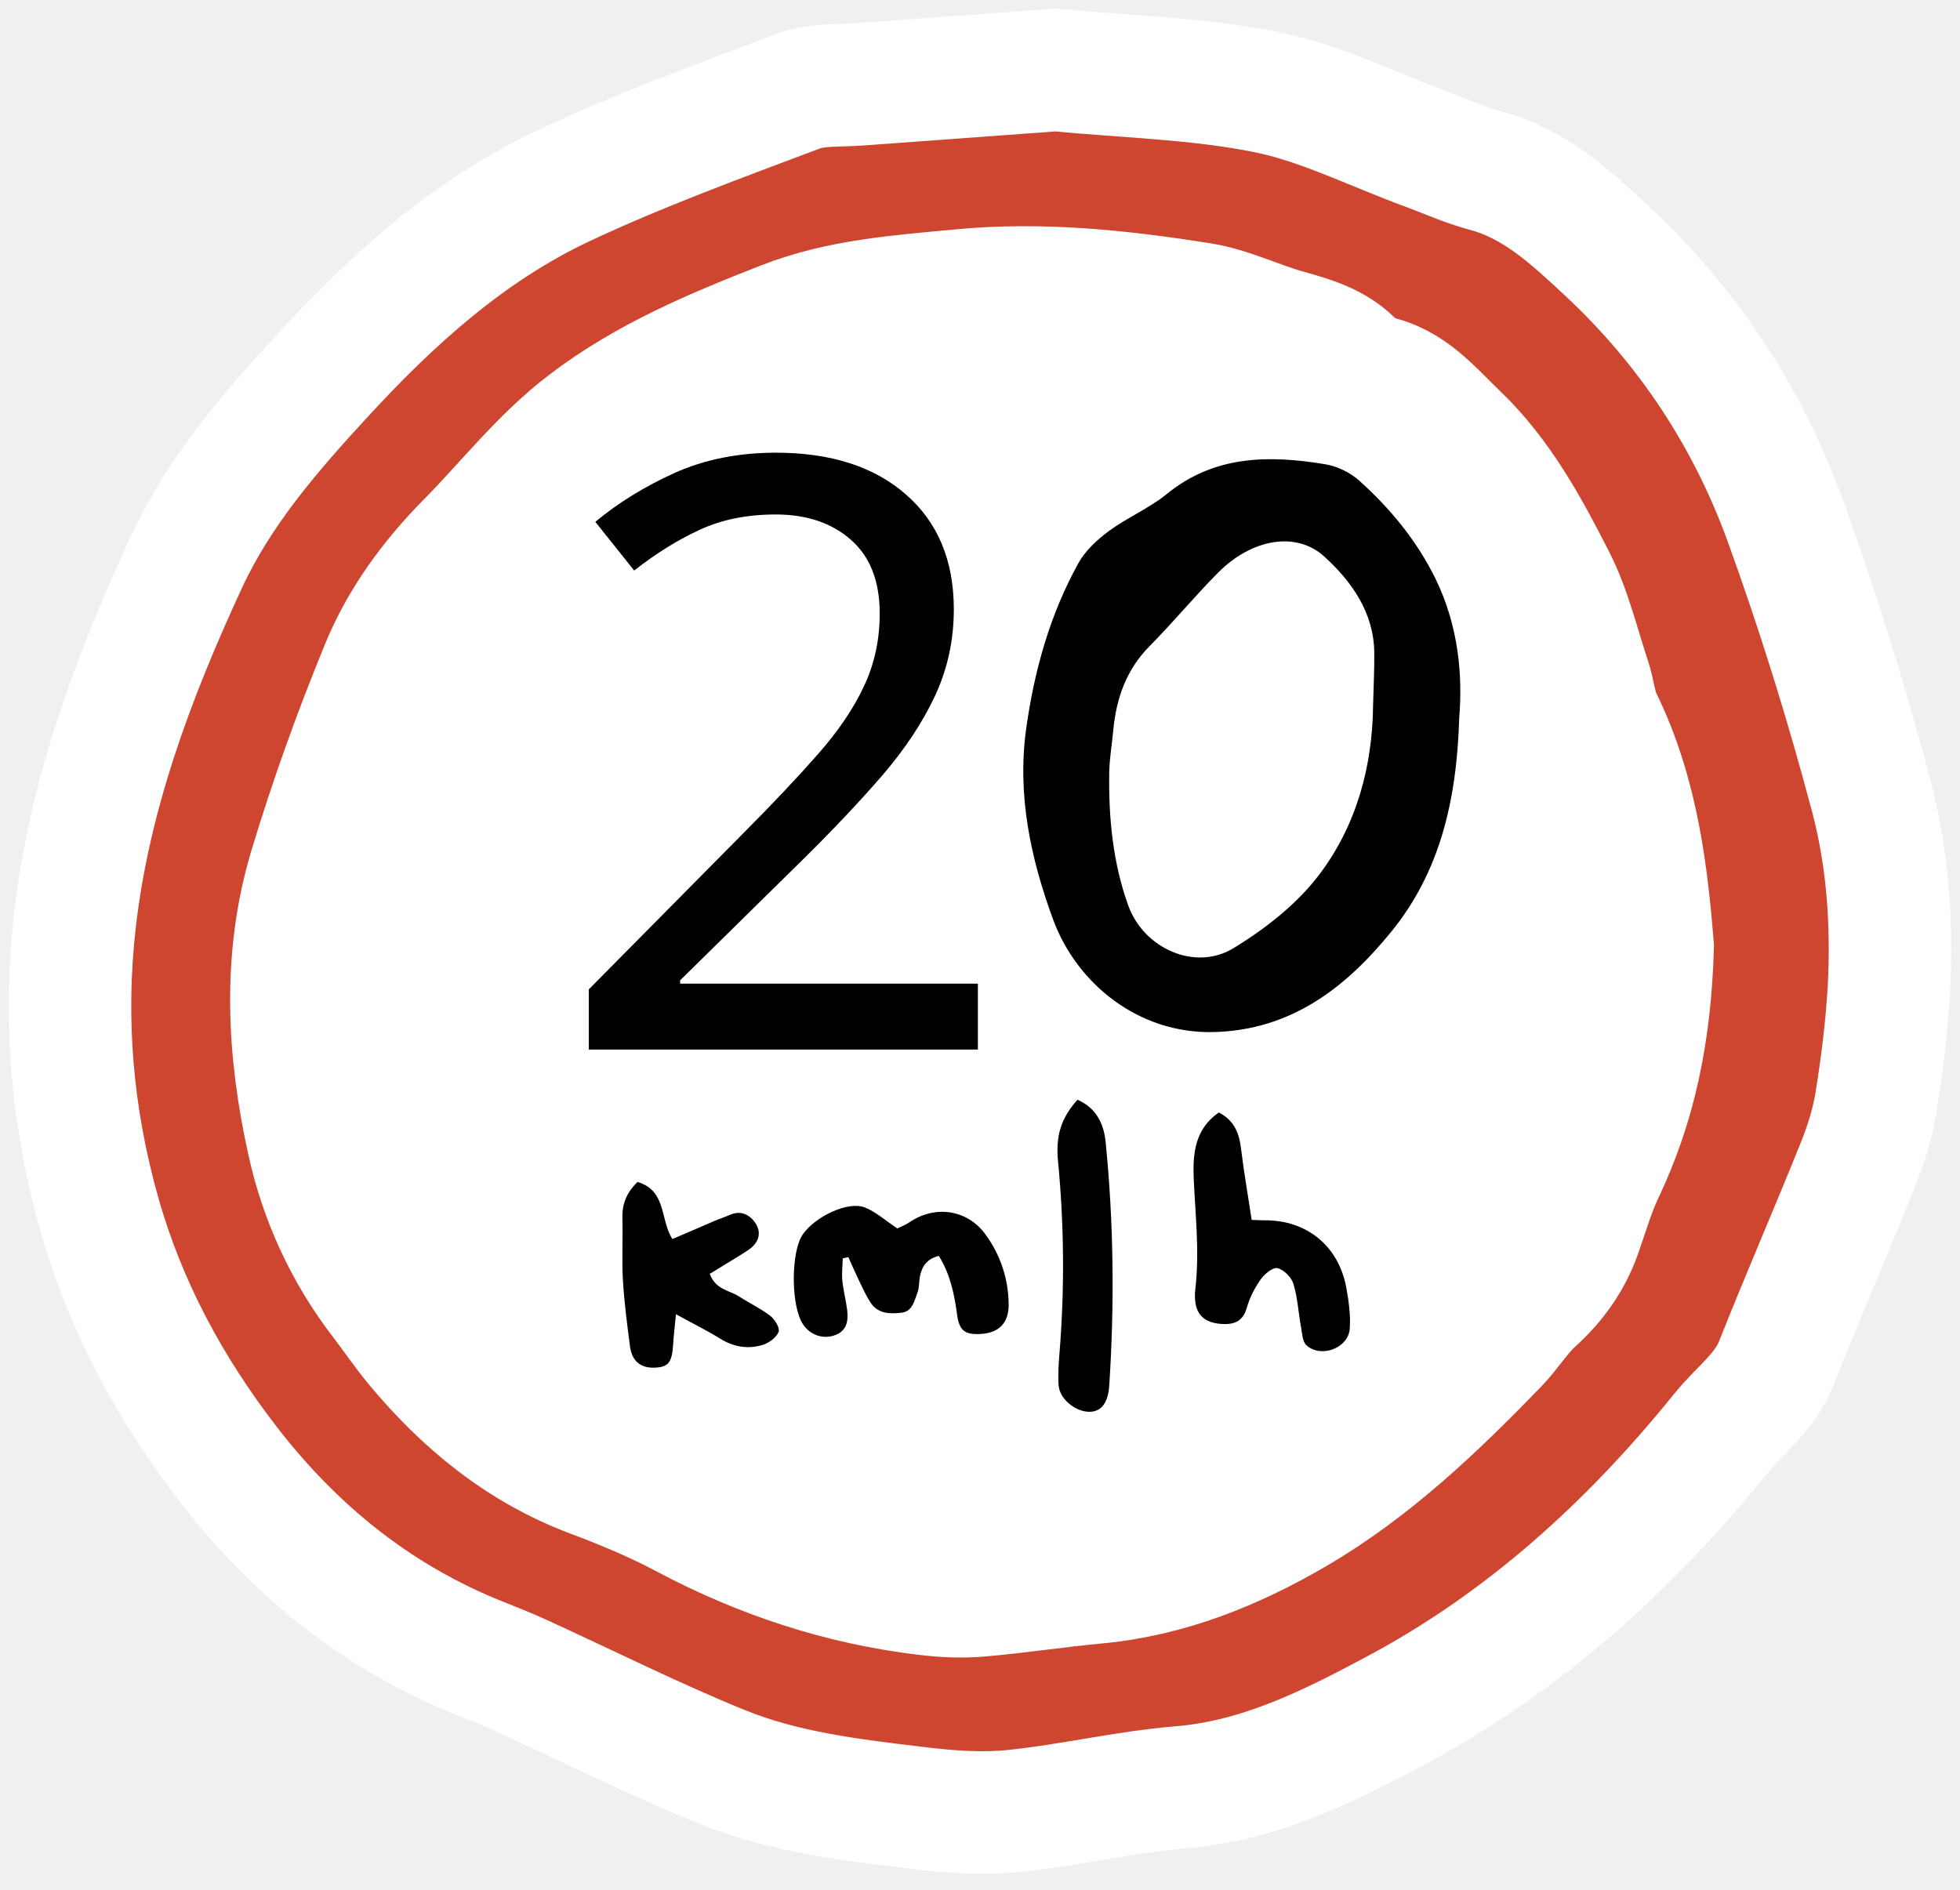
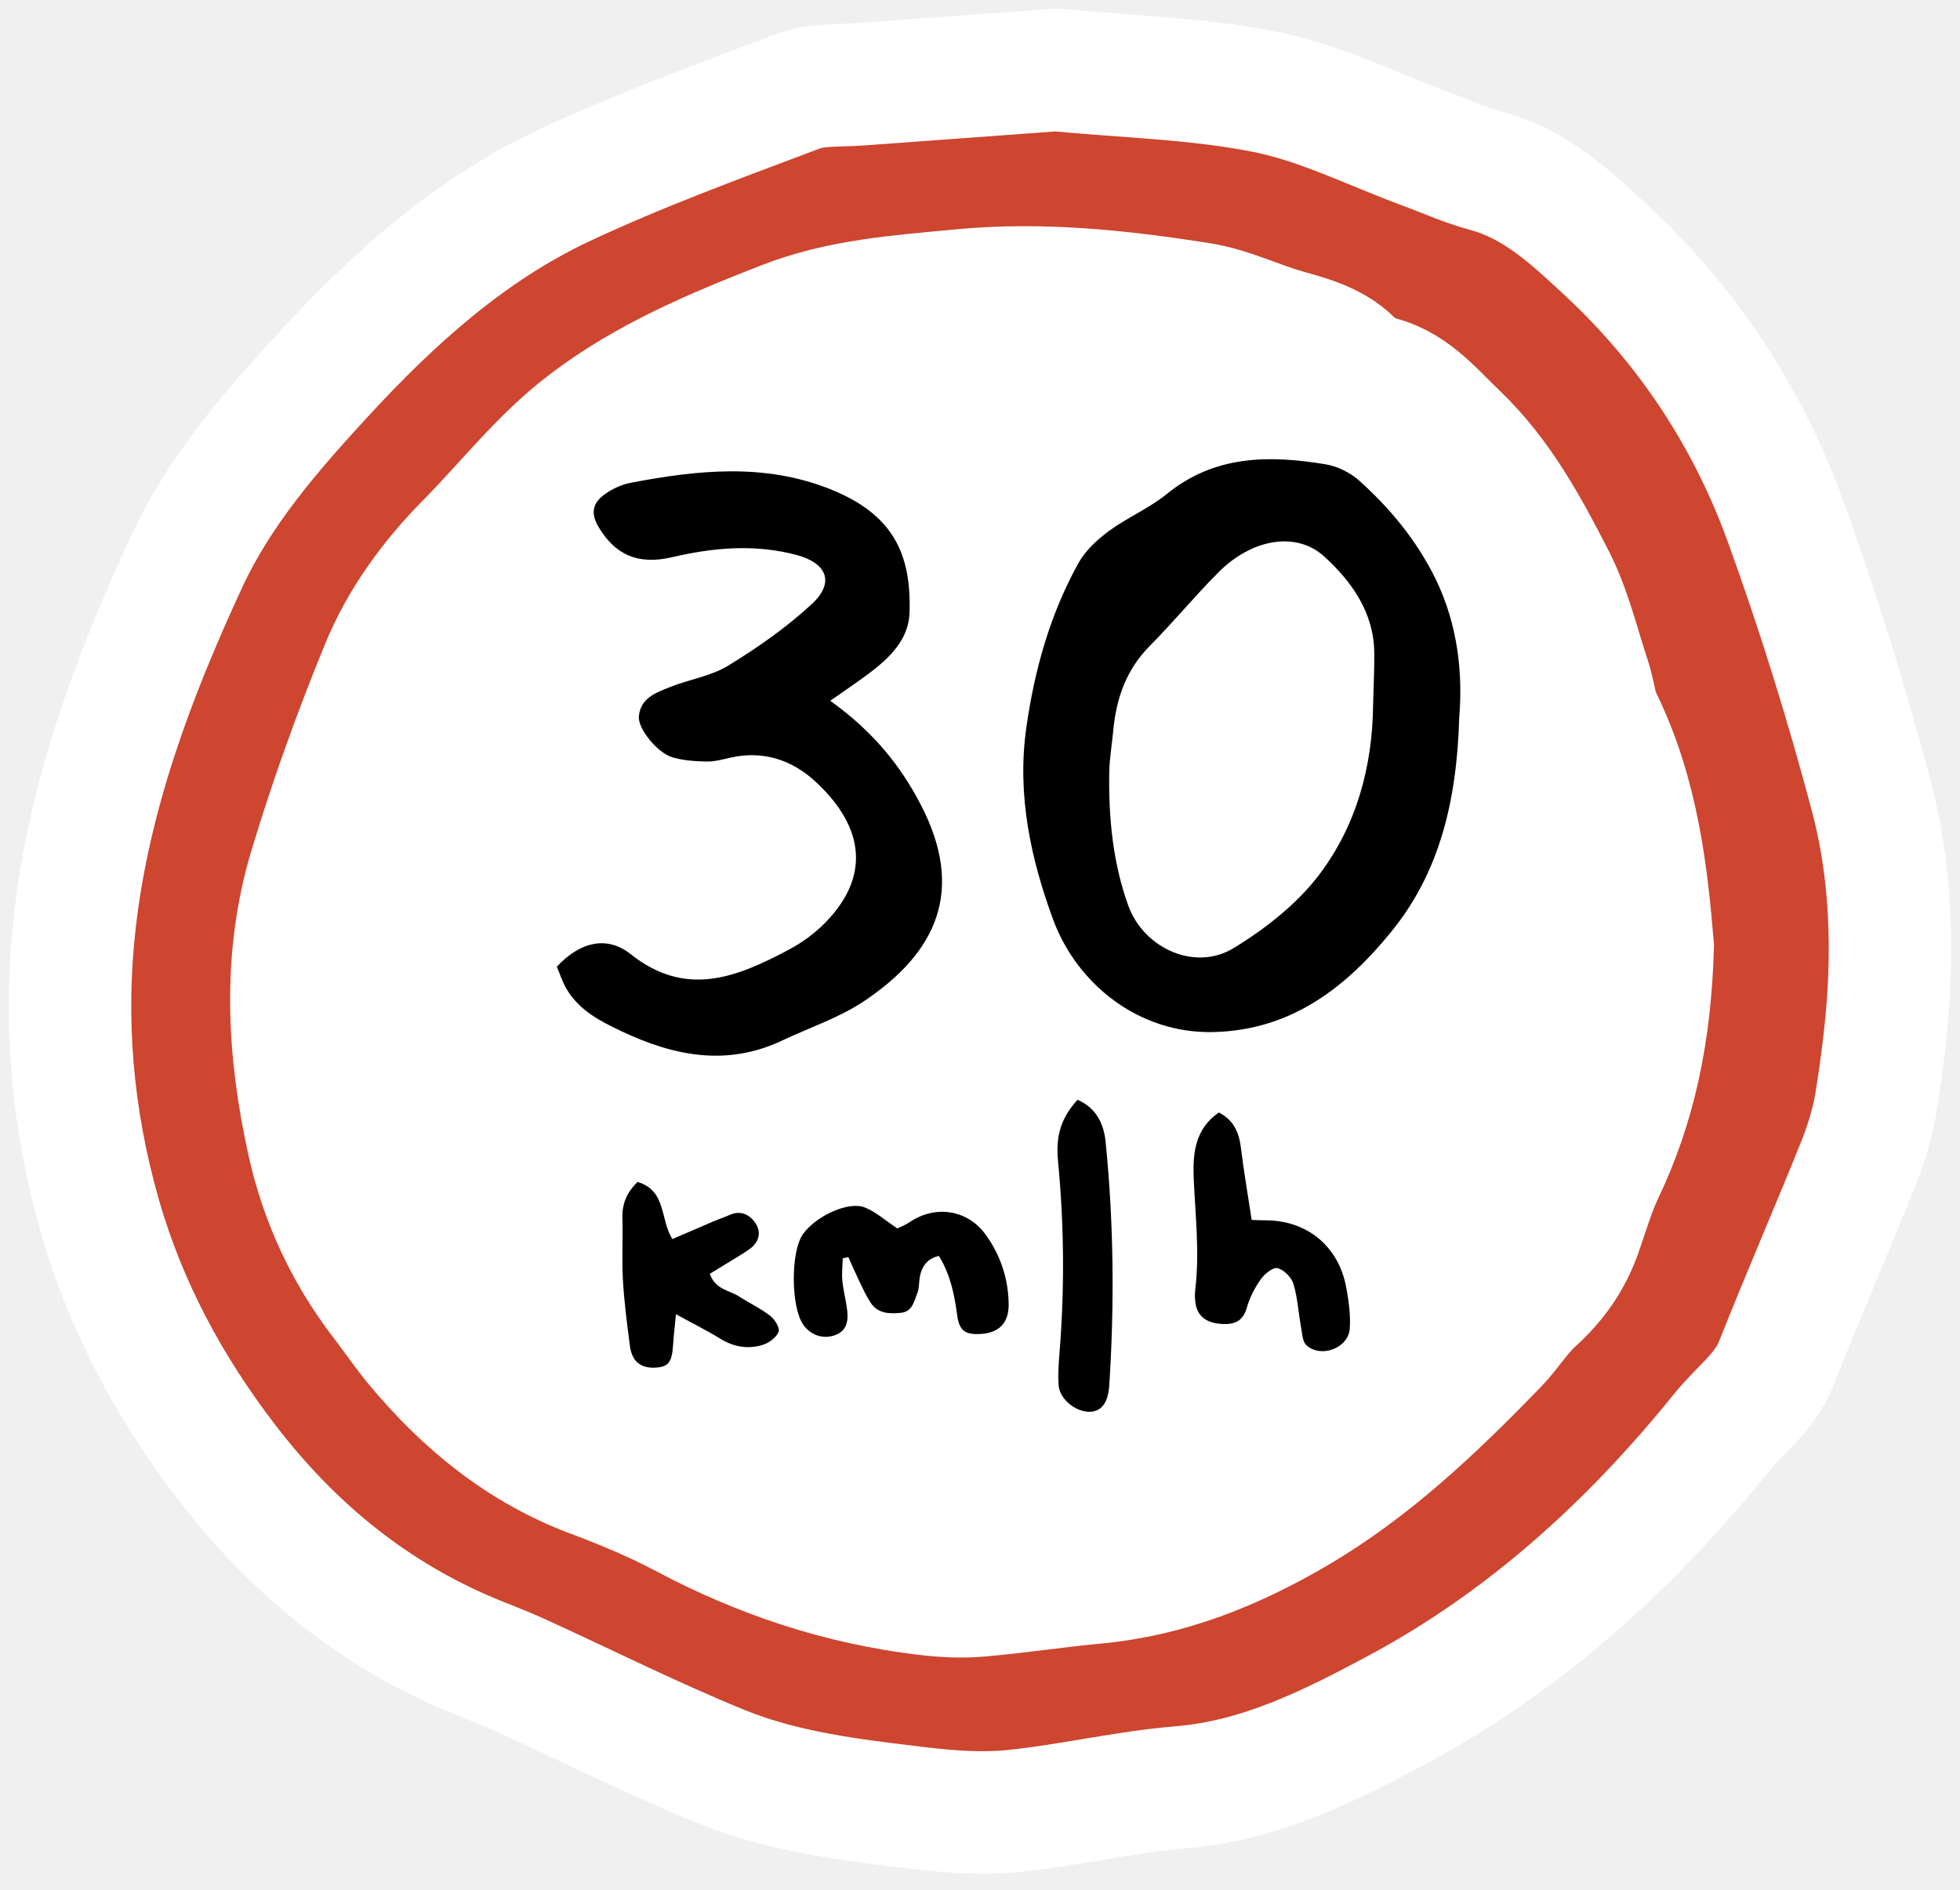
- <svg xmlns="http://www.w3.org/2000/svg" width="112" height="108" viewBox="0 0 112 108" fill="none" version="1.1" id="svg1">
-   <defs id="defs1" />
+ <svg xmlns="http://www.w3.org/2000/svg" width="112" height="108" viewBox="0 0 112 108" fill="none">
  <g id="Group">
    <path id="Vector" d="M60.324 4C64.329 4.386 68.407 4.47 72.34 5.258C75.463 5.884 78.407 7.383 81.435 8.496C82.602 8.926 83.742 9.446 84.937 9.765C87.758 10.525 89.797 12.454 91.825 14.339C96.456 18.655 99.88 23.856 102.026 29.783C103.897 34.949 105.534 40.222 106.942 45.534C107.874 49.068 108.131 52.775 107.941 56.455C107.824 58.641 107.545 60.827 107.199 62.997C107.003 64.21 106.623 65.418 106.165 66.564C104.64 70.366 102.998 74.129 101.489 77.937C100.836 79.592 99.434 80.56 98.389 81.857C93.177 88.315 87.116 93.823 79.803 97.731C75.971 99.784 72.016 101.768 67.486 102.143C64.279 102.406 61.117 103.172 57.911 103.496C56.106 103.681 54.241 103.541 52.431 103.323C48.643 102.87 44.817 102.423 41.264 100.98C37.331 99.381 33.521 97.463 29.655 95.702C28.588 95.215 27.482 94.824 26.415 94.354C20.986 91.972 16.584 88.287 12.986 83.607C9.69 79.318 7.165 74.644 5.679 69.399C4.115 63.869 3.629 58.288 4.283 52.596C5.115 45.361 7.64 38.629 10.668 32.092C12.534 28.072 15.427 24.717 18.422 21.468C22.432 17.107 26.801 13.159 32.181 10.626C36.543 8.574 41.102 6.913 45.621 5.208C46.682 4.805 47.939 4.911 49.112 4.822C52.833 4.548 56.57 4.28 60.324 4ZM94.439 54.089C94.11 50.136 93.618 45.461 91.49 41.128C91.149 40.435 91.093 39.607 90.847 38.863C90.2 36.917 89.73 34.877 88.808 33.071C87.3 30.129 85.736 27.211 83.267 24.845C81.82 23.464 80.602 21.904 78.502 21.496C78.211 21.44 77.843 21.356 77.686 21.149C76.614 19.746 75.055 19.321 73.463 18.873C71.837 18.415 70.279 17.627 68.631 17.364C64.084 16.642 59.514 16.151 54.877 16.598C51.442 16.928 48.034 17.146 44.75 18.432C40.794 19.981 36.912 21.602 33.499 24.208C30.918 26.176 28.957 28.732 26.7 31.013C24.628 33.11 22.907 35.464 21.807 38.148C20.27 41.894 18.891 45.724 17.723 49.599C16.159 54.777 16.466 60.078 17.617 65.272C18.332 68.521 19.734 71.58 21.796 74.269C22.46 75.136 23.075 76.042 23.767 76.88C26.516 80.185 29.739 82.835 33.823 84.368C35.627 85.044 37.426 85.793 39.13 86.699C43.454 88.997 48.017 90.513 52.878 91.094C53.894 91.217 54.939 91.273 55.95 91.184C58.179 90.993 60.397 90.647 62.631 90.44C66.76 90.054 70.497 88.539 74.022 86.481C78.396 83.926 82.027 80.448 85.529 76.836C86.284 76.053 86.859 75.091 87.658 74.37C88.859 73.285 89.747 72.038 90.289 70.528C90.713 69.337 91.06 68.102 91.602 66.967C93.423 63.125 94.294 59.083 94.439 54.089Z" fill="#CE4530" stroke="white" stroke-width="7" stroke-miterlimit="10" />
    <path id="Vector_2" d="M94.082 54.089C93.937 59.038 93.077 63.047 91.267 66.849C90.731 67.979 90.39 69.198 89.965 70.383C89.429 71.882 88.552 73.123 87.356 74.191C86.563 74.907 85.993 75.863 85.245 76.64C81.776 80.224 78.178 83.669 73.838 86.202C70.341 88.243 66.637 89.747 62.548 90.127C60.336 90.334 58.14 90.675 55.928 90.865C54.922 90.949 53.889 90.893 52.878 90.775C48.057 90.2 43.538 88.701 39.247 86.42C37.56 85.525 35.778 84.781 33.985 84.11C29.935 82.589 26.74 79.961 24.014 76.69C23.321 75.857 22.718 74.963 22.058 74.101C20.014 71.434 18.628 68.404 17.913 65.183C16.774 60.033 16.472 54.777 18.02 49.644C19.181 45.803 20.544 42.006 22.07 38.293C23.165 35.632 24.868 33.3 26.919 31.22C29.153 28.961 31.097 26.422 33.656 24.476C37.041 21.899 40.89 20.288 44.811 18.75C48.068 17.476 51.448 17.258 54.85 16.928C59.442 16.486 63.972 16.972 68.486 17.688C70.117 17.945 71.665 18.734 73.273 19.187C74.849 19.628 76.396 20.048 77.457 21.44C77.614 21.641 77.983 21.725 78.267 21.781C80.346 22.189 81.552 23.733 82.988 25.102C85.44 27.445 86.988 30.342 88.485 33.255C89.401 35.044 89.865 37.069 90.507 38.998C90.753 39.736 90.809 40.558 91.144 41.245C93.267 45.54 93.753 50.175 94.082 54.089Z" fill="white" />
    <g id="Group_2">
      <path id="Vector_3" d="M83.385 40.999C83.245 45.847 82.234 49.885 79.508 53.239C76.91 56.438 73.782 58.876 69.341 58.982C65.051 59.083 61.526 56.214 60.174 52.541C58.9 49.068 58.107 45.434 58.643 41.614C59.112 38.282 60.001 35.117 61.621 32.187C62.017 31.471 62.688 30.851 63.358 30.353C64.414 29.576 65.659 29.056 66.671 28.234C69.402 26.009 72.508 26.003 75.715 26.529C76.402 26.64 77.145 26.998 77.664 27.462C79.441 29.061 80.938 30.868 82.022 33.059C83.362 35.799 83.58 38.634 83.385 40.999ZM78.463 40.267C78.486 39.277 78.541 38.282 78.53 37.292C78.502 34.994 77.234 33.233 75.681 31.812C74.05 30.325 71.508 30.812 69.615 32.718C68.263 34.077 67.039 35.565 65.693 36.923C64.358 38.271 63.788 39.909 63.615 41.737C63.542 42.532 63.403 43.32 63.386 44.114C63.341 46.714 63.587 49.292 64.47 51.746C65.358 54.212 68.296 55.521 70.48 54.19C72.313 53.077 74.123 51.657 75.402 49.963C77.508 47.167 78.43 43.818 78.463 40.267Z" fill="black" />
+       <path id="Vector_4" d="M47.443 40.049C49.873 41.793 51.442 43.722 52.621 45.998C55.152 50.88 53.548 54.425 49.359 57.226C47.94 58.171 46.258 58.725 44.7 59.463C41.538 60.961 38.505 60.352 35.505 58.931C34.287 58.355 33.12 57.752 32.399 56.561C32.142 56.136 31.991 55.644 31.818 55.247C33.17 53.793 34.712 53.468 36.047 54.536C39.214 57.053 42.136 55.834 45.085 54.268C45.834 53.871 46.56 53.34 47.152 52.736C49.99 49.84 49.113 46.96 46.554 44.628C45.23 43.42 43.588 42.884 41.75 43.297C41.298 43.398 40.834 43.532 40.376 43.521C39.722 43.51 39.052 43.465 38.426 43.281C37.549 43.023 36.449 41.626 36.505 40.955C36.594 39.887 37.482 39.59 38.27 39.272C39.37 38.824 40.616 38.651 41.611 38.041C43.292 37.013 44.94 35.861 46.381 34.53C47.716 33.294 47.27 32.176 45.482 31.706C43.108 31.085 40.761 31.292 38.398 31.846C36.393 32.316 35.097 31.645 34.186 30.085C33.695 29.246 33.935 28.681 34.6 28.217C35.024 27.921 35.538 27.686 36.041 27.591C39.851 26.864 43.655 26.456 47.409 27.943C51.023 29.375 52.085 31.639 51.973 35.016C51.923 36.576 50.8 37.628 49.61 38.522C48.984 38.986 48.342 39.417 47.443 40.049Z" fill="black" />
    </g>
    <g id="Group_3">
      <path id="Vector_5" d="M48.158 71.915C48.147 72.346 48.091 72.782 48.136 73.207C48.192 73.766 48.343 74.314 48.41 74.873C48.488 75.527 48.376 76.103 47.633 76.332C46.985 76.528 46.304 76.288 45.901 75.706C45.187 74.688 45.175 71.524 45.885 70.528C46.617 69.505 48.466 68.633 49.41 69.002C50.035 69.248 50.572 69.734 51.276 70.204C51.421 70.131 51.722 70.019 51.979 69.846C53.437 68.856 55.286 69.119 56.325 70.562C57.169 71.725 57.616 73.073 57.638 74.515C57.655 75.611 57.085 76.181 56.018 76.237C55.147 76.282 54.817 76.053 54.694 75.153C54.538 73.984 54.309 72.843 53.65 71.775C53.007 71.921 52.694 72.34 52.572 72.921C52.505 73.24 52.538 73.598 52.421 73.894C52.236 74.353 52.147 74.951 51.499 75.024C50.829 75.097 50.153 75.08 49.734 74.426C49.482 74.034 49.287 73.604 49.086 73.184C48.873 72.743 48.678 72.29 48.477 71.842C48.376 71.865 48.264 71.893 48.158 71.915Z" fill="black" />
      <path id="Vector_6" d="M69.648 63.578C70.519 64.025 70.81 64.747 70.916 65.641C71.078 66.983 71.313 68.314 71.525 69.718C71.838 69.729 72.061 69.74 72.285 69.74C74.676 69.734 76.486 71.205 76.927 73.57C77.072 74.347 77.184 75.158 77.128 75.941C77.044 77.054 75.469 77.635 74.648 76.875C74.424 76.668 74.413 76.204 74.346 75.852C74.195 75.024 74.151 74.168 73.91 73.374C73.799 73 73.368 72.564 73 72.474C72.743 72.407 72.257 72.81 72.039 73.117C71.693 73.604 71.408 74.168 71.246 74.739C71.033 75.488 70.564 75.695 69.883 75.667C68.978 75.633 68.453 75.253 68.324 74.532C68.274 74.258 68.268 73.967 68.302 73.688C68.553 71.574 68.307 69.472 68.212 67.358C68.156 65.954 68.263 64.534 69.648 63.578Z" fill="black" />
      <path id="Vector_7" d="M36.432 67.548C38.097 68.046 37.706 69.673 38.421 70.813C39.203 70.478 40.002 70.131 40.795 69.79C41.096 69.662 41.409 69.561 41.711 69.427C42.353 69.142 42.873 69.444 43.18 69.919C43.521 70.444 43.365 71.009 42.817 71.395C42.51 71.613 42.186 71.803 41.867 71.999C41.437 72.262 41.007 72.525 40.56 72.798C40.884 73.716 41.694 73.738 42.247 74.101C42.834 74.481 43.476 74.783 44.024 75.208C44.281 75.41 44.577 75.902 44.493 76.114C44.359 76.439 43.946 76.746 43.588 76.858C42.75 77.115 41.934 76.987 41.158 76.506C40.415 76.047 39.633 75.661 38.627 75.108C38.555 75.857 38.493 76.344 38.465 76.836C38.398 77.87 38.197 78.127 37.415 78.161C36.605 78.194 36.108 77.792 35.996 76.925C35.834 75.667 35.667 74.409 35.594 73.145C35.527 71.971 35.6 70.791 35.566 69.617C35.544 68.812 35.801 68.157 36.432 67.548Z" fill="black" />
      <path id="Vector_8" d="M61.57 62.851C62.62 63.304 63.073 64.193 63.179 65.261C63.643 69.897 63.687 74.538 63.386 79.184C63.319 80.174 62.933 80.683 62.246 80.683C61.442 80.683 60.542 79.945 60.492 79.162C60.453 78.552 60.492 77.937 60.542 77.333C60.838 73.671 60.81 70.02 60.459 66.363C60.313 64.87 60.654 63.874 61.57 62.851Z" fill="black" />
    </g>
  </g>
-   <text xml:space="preserve" style="font-size:47.112px;font-family:FreeSans;-inkscape-font-specification:FreeSans;writing-mode:lr-tb;direction:ltr;opacity:1;fill:#000000;fill-opacity:1;stroke-width:3.926" x="31.38" y="59.979" id="text1">
-     <tspan id="tspan1" x="31.38" y="59.979" style="font-style:normal;font-variant:normal;font-weight:normal;font-stretch:normal;font-family:Bobogo;-inkscape-font-specification:Bobogo;fill:#000000;fill-opacity:1;stroke-width:3.926">2</tspan>
-   </text>
</svg>
